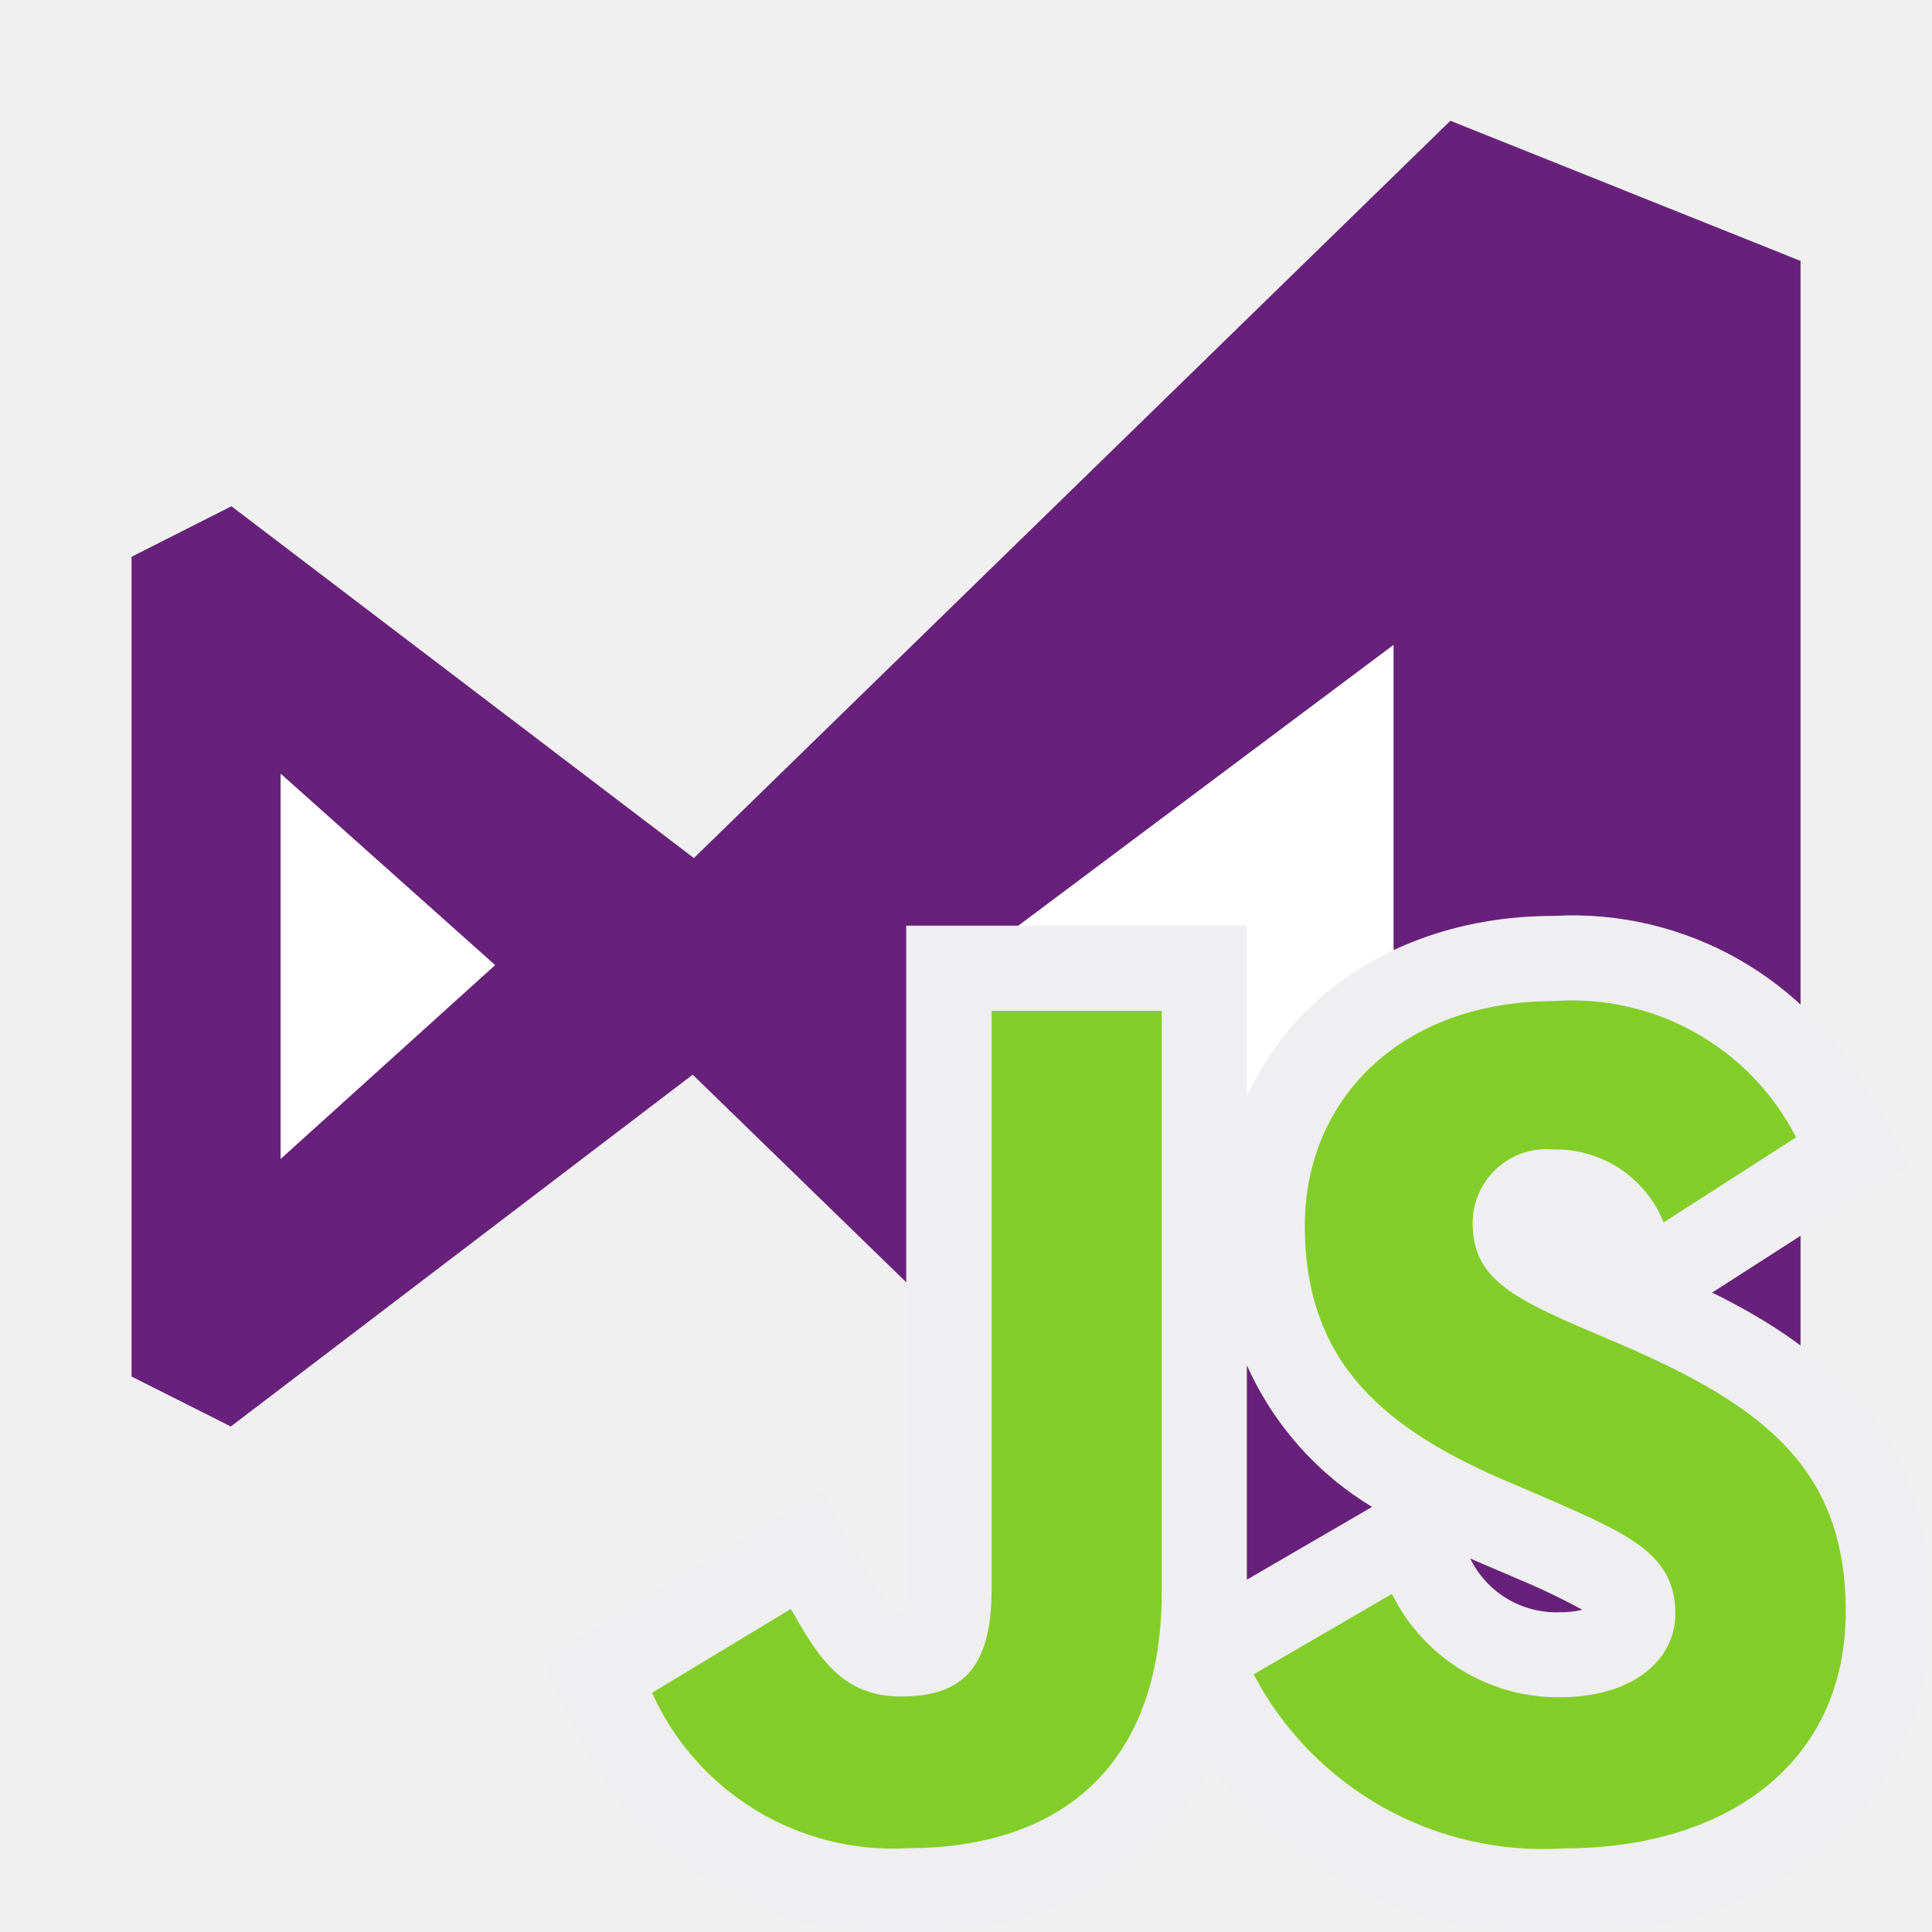
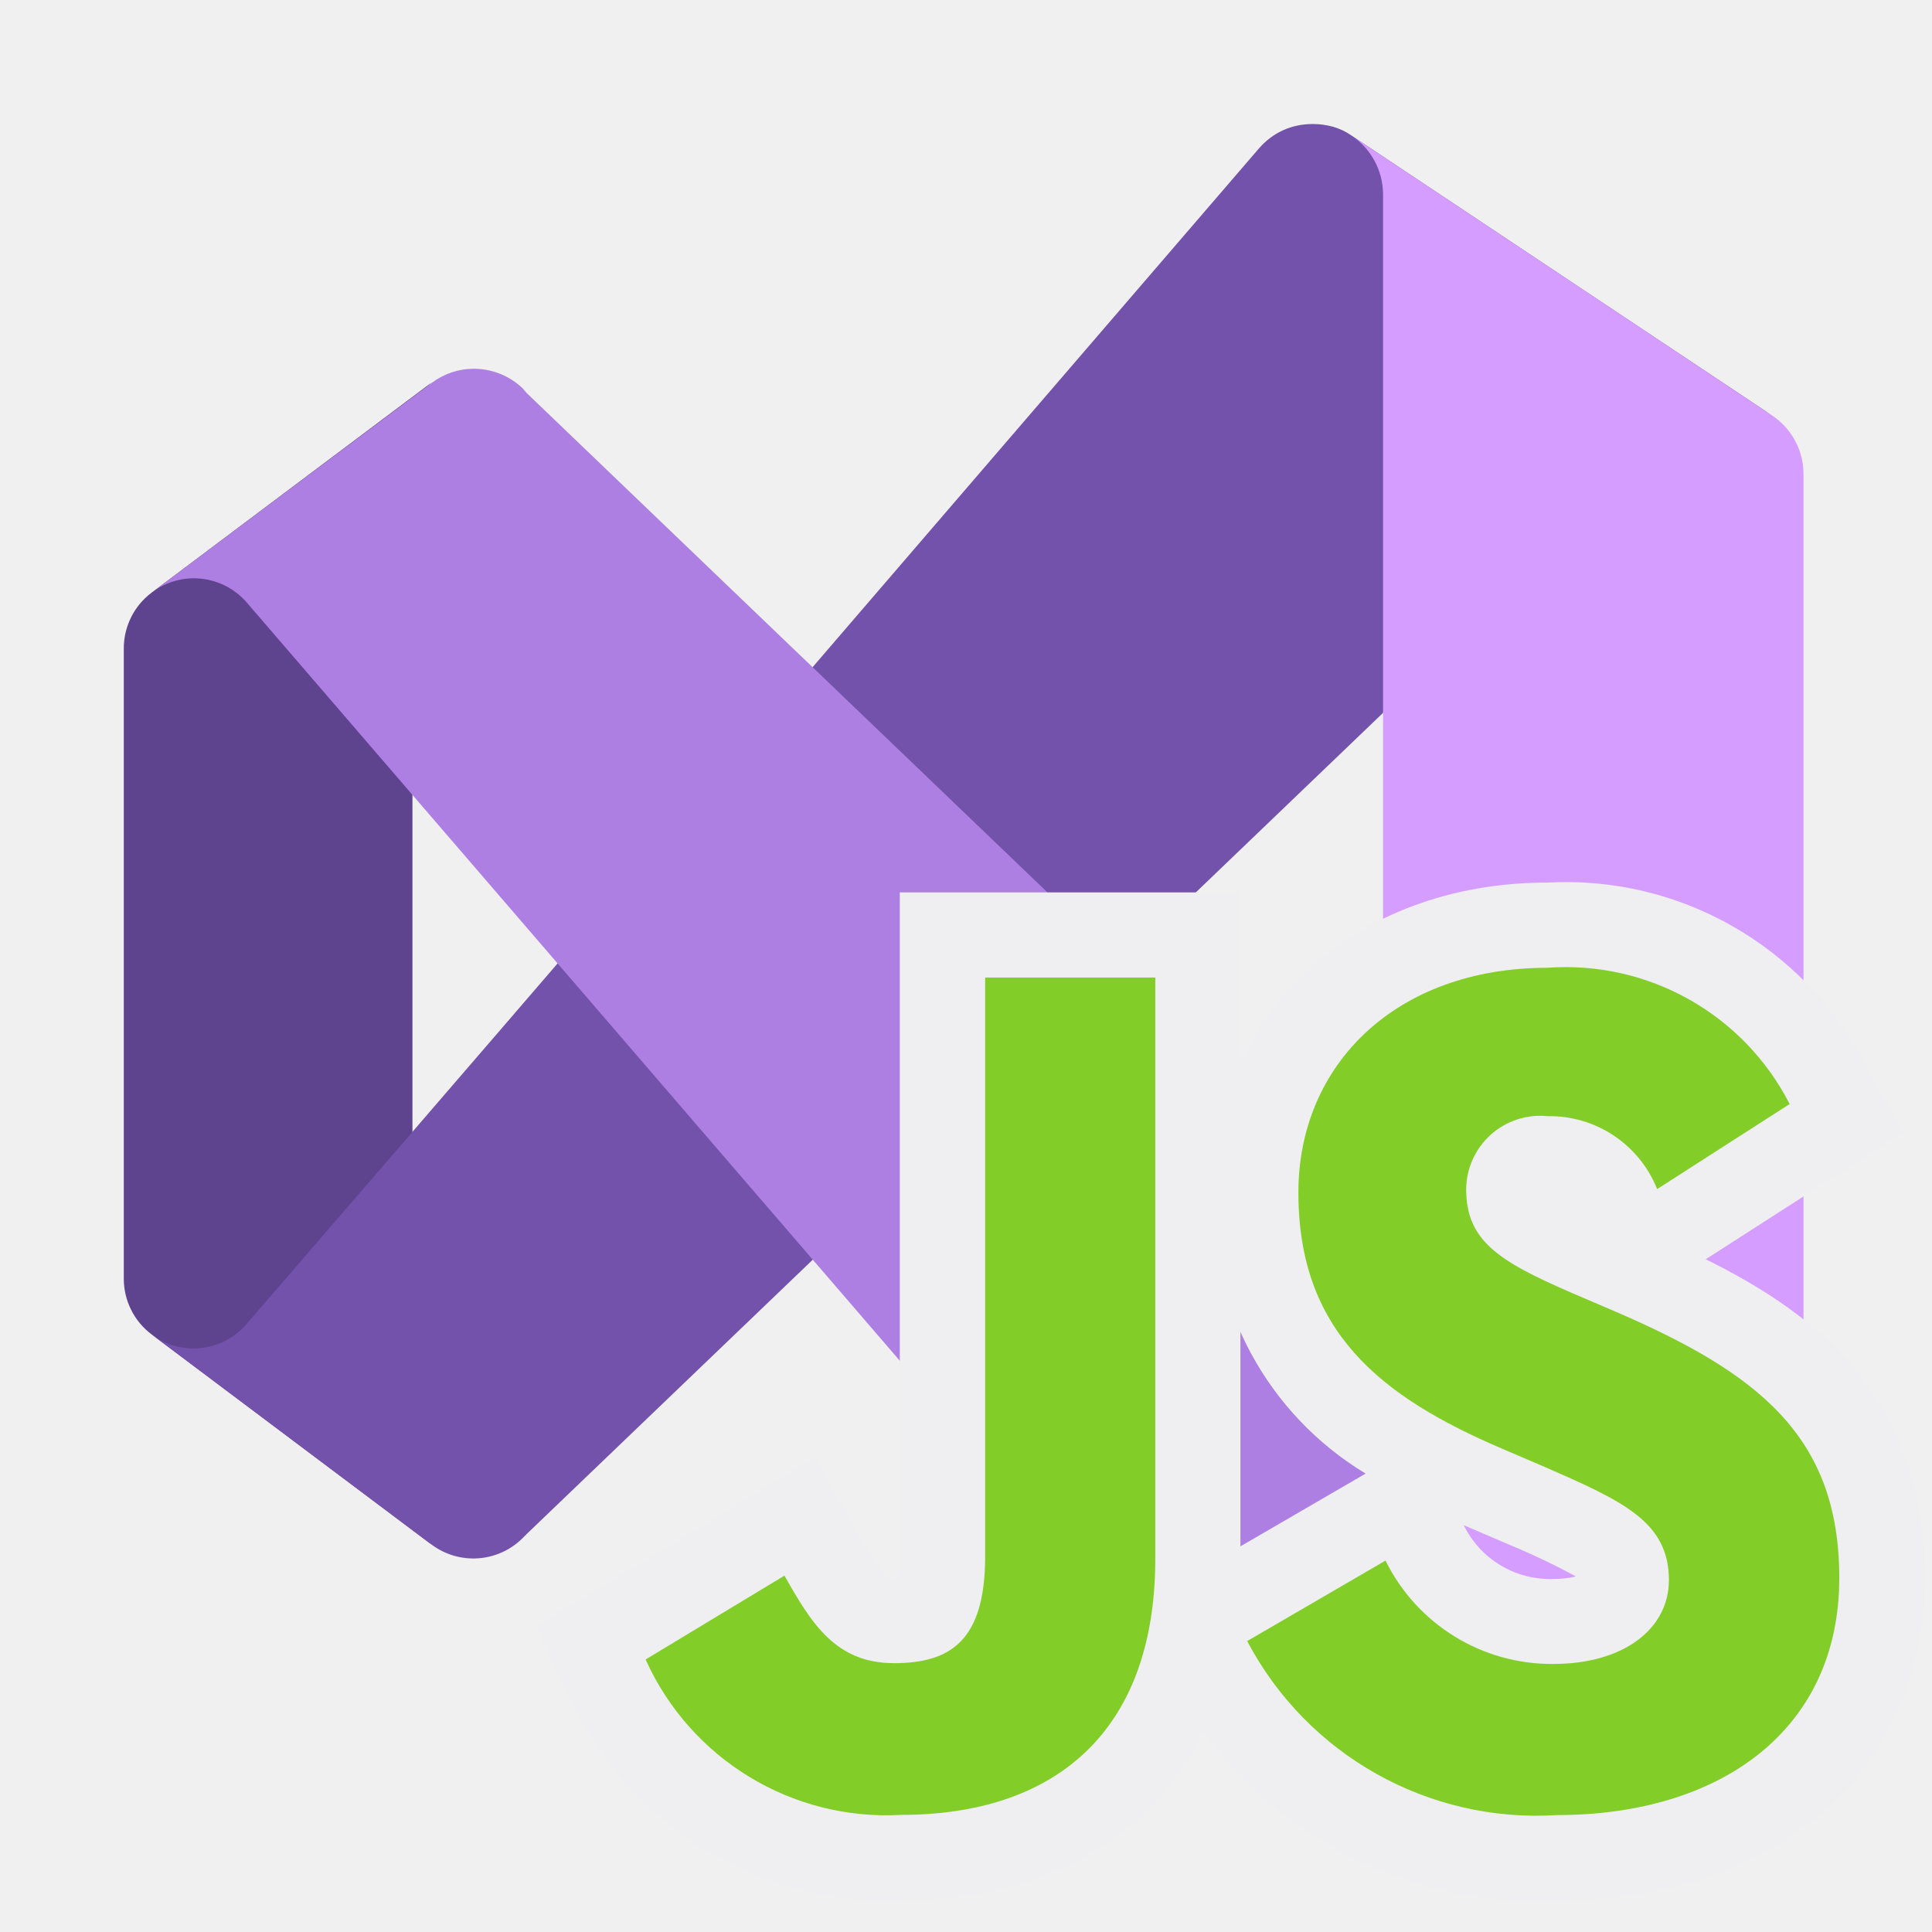
- <svg xmlns="http://www.w3.org/2000/svg" viewBox="0 0 32 32">
-   <path d="M29.821,4.321,24.023,2,11.493,14.212,3.833,8.385l-1.654.837V22.8l1.644.827,7.65-5.827L24.023,30l5.8-2.321V4.321ZM4.65,19.192V12.818L8.2,15.985ZM16,15.985l7.082-5.3V21.324l-7.092-5.339Z" style="fill:#68217a" />
-   <polygon points="15.995 15.985 23.077 10.686 23.077 21.324 15.985 15.985 15.995 15.985" style="fill:#fff" />
-   <polygon points="4.65 19.192 4.65 12.818 8.196 15.985 4.65 19.192" style="fill:#fff" />
-   <path d="M25.9,32.029a6.842,6.842,0,0,1-6.4-3.658l-.6-1.189,3.826-2.223A5.233,5.233,0,0,1,20.2,20.305c0-2.976,2.329-5.135,5.539-5.135a5.568,5.568,0,0,1,5.236,2.971l.661,1.163-3.277,2.105c1.895.938,3.628,2.324,3.628,5.28C31.983,29.884,29.538,32.029,25.9,32.029Zm-1.549-6.216a1.587,1.587,0,0,0,1.484.891,1.52,1.52,0,0,0,.374-.041,11.343,11.343,0,0,0-1.078-.515l-.7-.3Zm-9.319,6.21a5.77,5.77,0,0,1-5.505-3.383L8.983,27.49l4.629-2.8.716,1.268c.413.732.477.732.584.732l.075,0a2.385,2.385,0,0,0,.023-.358v-11h5.642V26.365C20.652,29.855,18.5,32.024,15.032,32.024Z" style="fill:#efeef0" />
-   <path d="M13.1,26.649c.443.786.846,1.45,1.814,1.45.926,0,1.51-.362,1.51-1.771V16.743h2.818v9.622c0,2.918-1.711,4.247-4.209,4.247A4.375,4.375,0,0,1,10.8,28.038Z" style="fill:#83cd29" />
-   <path d="M23.055,26.4a3.07,3.07,0,0,0,2.78,1.712c1.168,0,1.914-.584,1.914-1.39,0-.966-.767-1.309-2.052-1.871l-.7-.3c-2.034-.866-3.385-1.952-3.385-4.247,0-2.114,1.611-3.723,4.128-3.723a4.166,4.166,0,0,1,4.009,2.257l-2.195,1.409a1.917,1.917,0,0,0-1.814-1.208,1.226,1.226,0,0,0-1.349,1.208c0,.846.524,1.188,1.733,1.712l.7.3c2.395,1.027,3.747,2.074,3.747,4.428,0,2.538-1.993,3.928-4.671,3.928a5.415,5.415,0,0,1-5.136-2.882Z" style="fill:#83cd29" />
+ <svg xmlns="http://www.w3.org/2000/svg" version="1.1" viewBox="0 0 32 32" xml:space="preserve">
+   <g transform="matrix(1.1549 0 0 1.1549 6.6699 14.758)">
+     <path d="m0.41 9.37-4.01-3.01a1 1 0 0 1-0.4-0.8v-9.04a1 1 0 0 1 0.4-0.8l4.01-3.01a0.9 0.9 0 0 0-0.27 0.8v15.06a0.91 0.91 0 0 0 0.27 0.8z" fill="#5e438f" />
+     <path d="m19.64-6.82a1 1 0 0 0-1.25 0.11l-0.07 0.07-16.54 15.86-0.07 0.07a1 1 0 0 1-1.3 0.08l-4.01-3.01a1 1 0 0 0 1.36-0.15c4.85-5.61 9.68-11.24 14.52-16.86 0.2-0.23 0.47-0.35 0.77-0.35 0.2 0 0.39 0.05 0.55 0.16z" fill="#7252aa" />
+     <path d="m19.65 8.9-6.03 4.02c-0.42 0.28-0.99 0.2-1.32-0.18l-14.53-16.87a1 1 0 0 0-1.37-0.15l4.02-3.01a1 1 0 0 1 0.6-0.2c0.26 0 0.51 0.1 0.7 0.28l0.06 0.07 16.54 15.86 0.07 0.07a1 1 0 0 0 1.25 0.11z" fill="#ae7fe2" />
+     <path d="m20.09-5.99v14.05a1 1 0 0 1-0.45 0.84l-6.02 4.02a1 1 0 0 0 0.44-0.84v-22.08a1.02 1.02 0 0 0-0.46-0.84l6.04 4.02a1.01 1.01 0 0 1 0.45 0.83z" fill="#d59dff" />
+   </g>
+   <g transform="translate(-.10665 -.55173)">
+     <path d="m25.9 32.029a6.842 6.842 0 0 1-6.4-3.658l-0.6-1.189 3.826-2.223a5.233 5.233 0 0 1-2.526-4.654c0-2.976 2.329-5.135 5.539-5.135a5.568 5.568 0 0 1 5.236 2.971l0.661 1.163-3.277 2.105c1.895 0.938 3.628 2.324 3.628 5.28-4e-3 3.195-2.449 5.34-6.087 5.34zm-1.549-6.216a1.587 1.587 0 0 0 1.484 0.891 1.52 1.52 0 0 0 0.374-0.041 11.343 11.343 0 0 0-1.078-0.515l-0.7-0.3zm-9.319 6.21a5.77 5.77 0 0 1-5.505-3.383l-0.544-1.15 4.629-2.8 0.716 1.268c0.413 0.732 0.477 0.732 0.584 0.732h0.075a2.385 2.385 0 0 0 0.023-0.358v-11h5.642v11.033c0 3.49-2.152 5.659-5.62 5.659z" fill="#efeef0" />
+     <path d="m13.1 26.649c0.443 0.786 0.846 1.45 1.814 1.45 0.926 0 1.51-0.362 1.51-1.771v-9.585h2.818v9.622c0 2.918-1.711 4.247-4.209 4.247a4.375 4.375 0 0 1-4.233-2.574z" fill="#83cd29" />
+     <path d="m23.055 26.4a3.07 3.07 0 0 0 2.78 1.712c1.168 0 1.914-0.584 1.914-1.39 0-0.966-0.767-1.309-2.052-1.871l-0.7-0.3c-2.034-0.866-3.385-1.952-3.385-4.247 0-2.114 1.611-3.723 4.128-3.723a4.166 4.166 0 0 1 4.009 2.257l-2.195 1.409a1.917 1.917 0 0 0-1.814-1.208 1.226 1.226 0 0 0-1.349 1.208c0 0.846 0.524 1.188 1.733 1.712l0.7 0.3c2.395 1.027 3.747 2.074 3.747 4.428 0 2.538-1.993 3.928-4.671 3.928a5.415 5.415 0 0 1-5.136-2.882z" fill="#83cd29" />
+   </g>
</svg>
